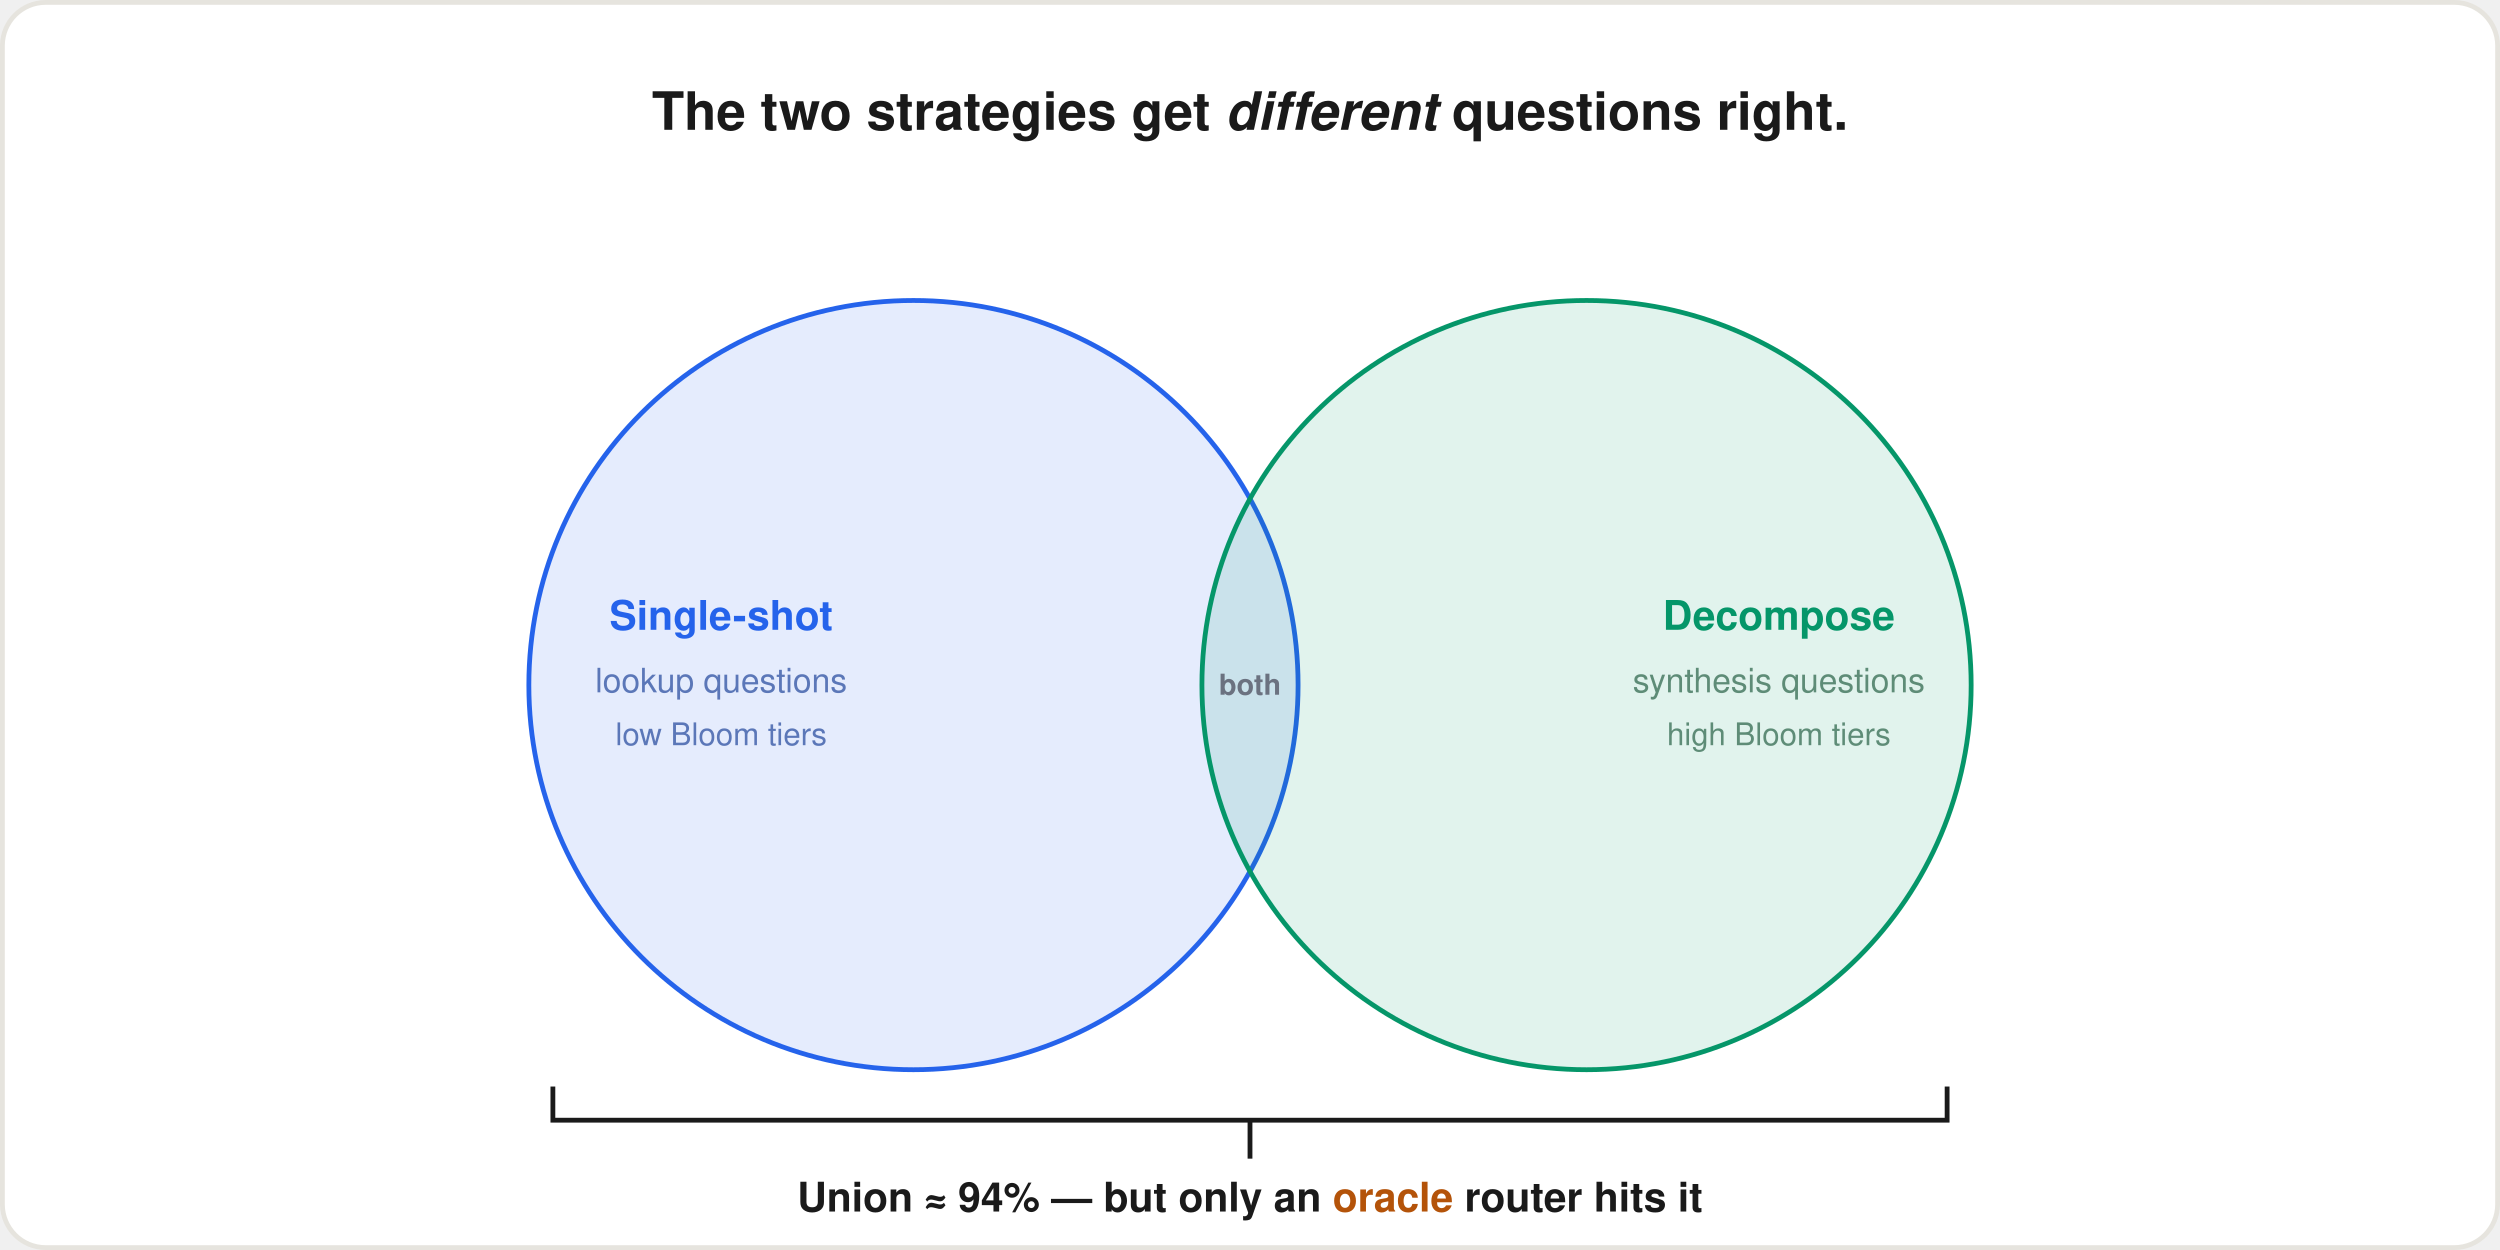
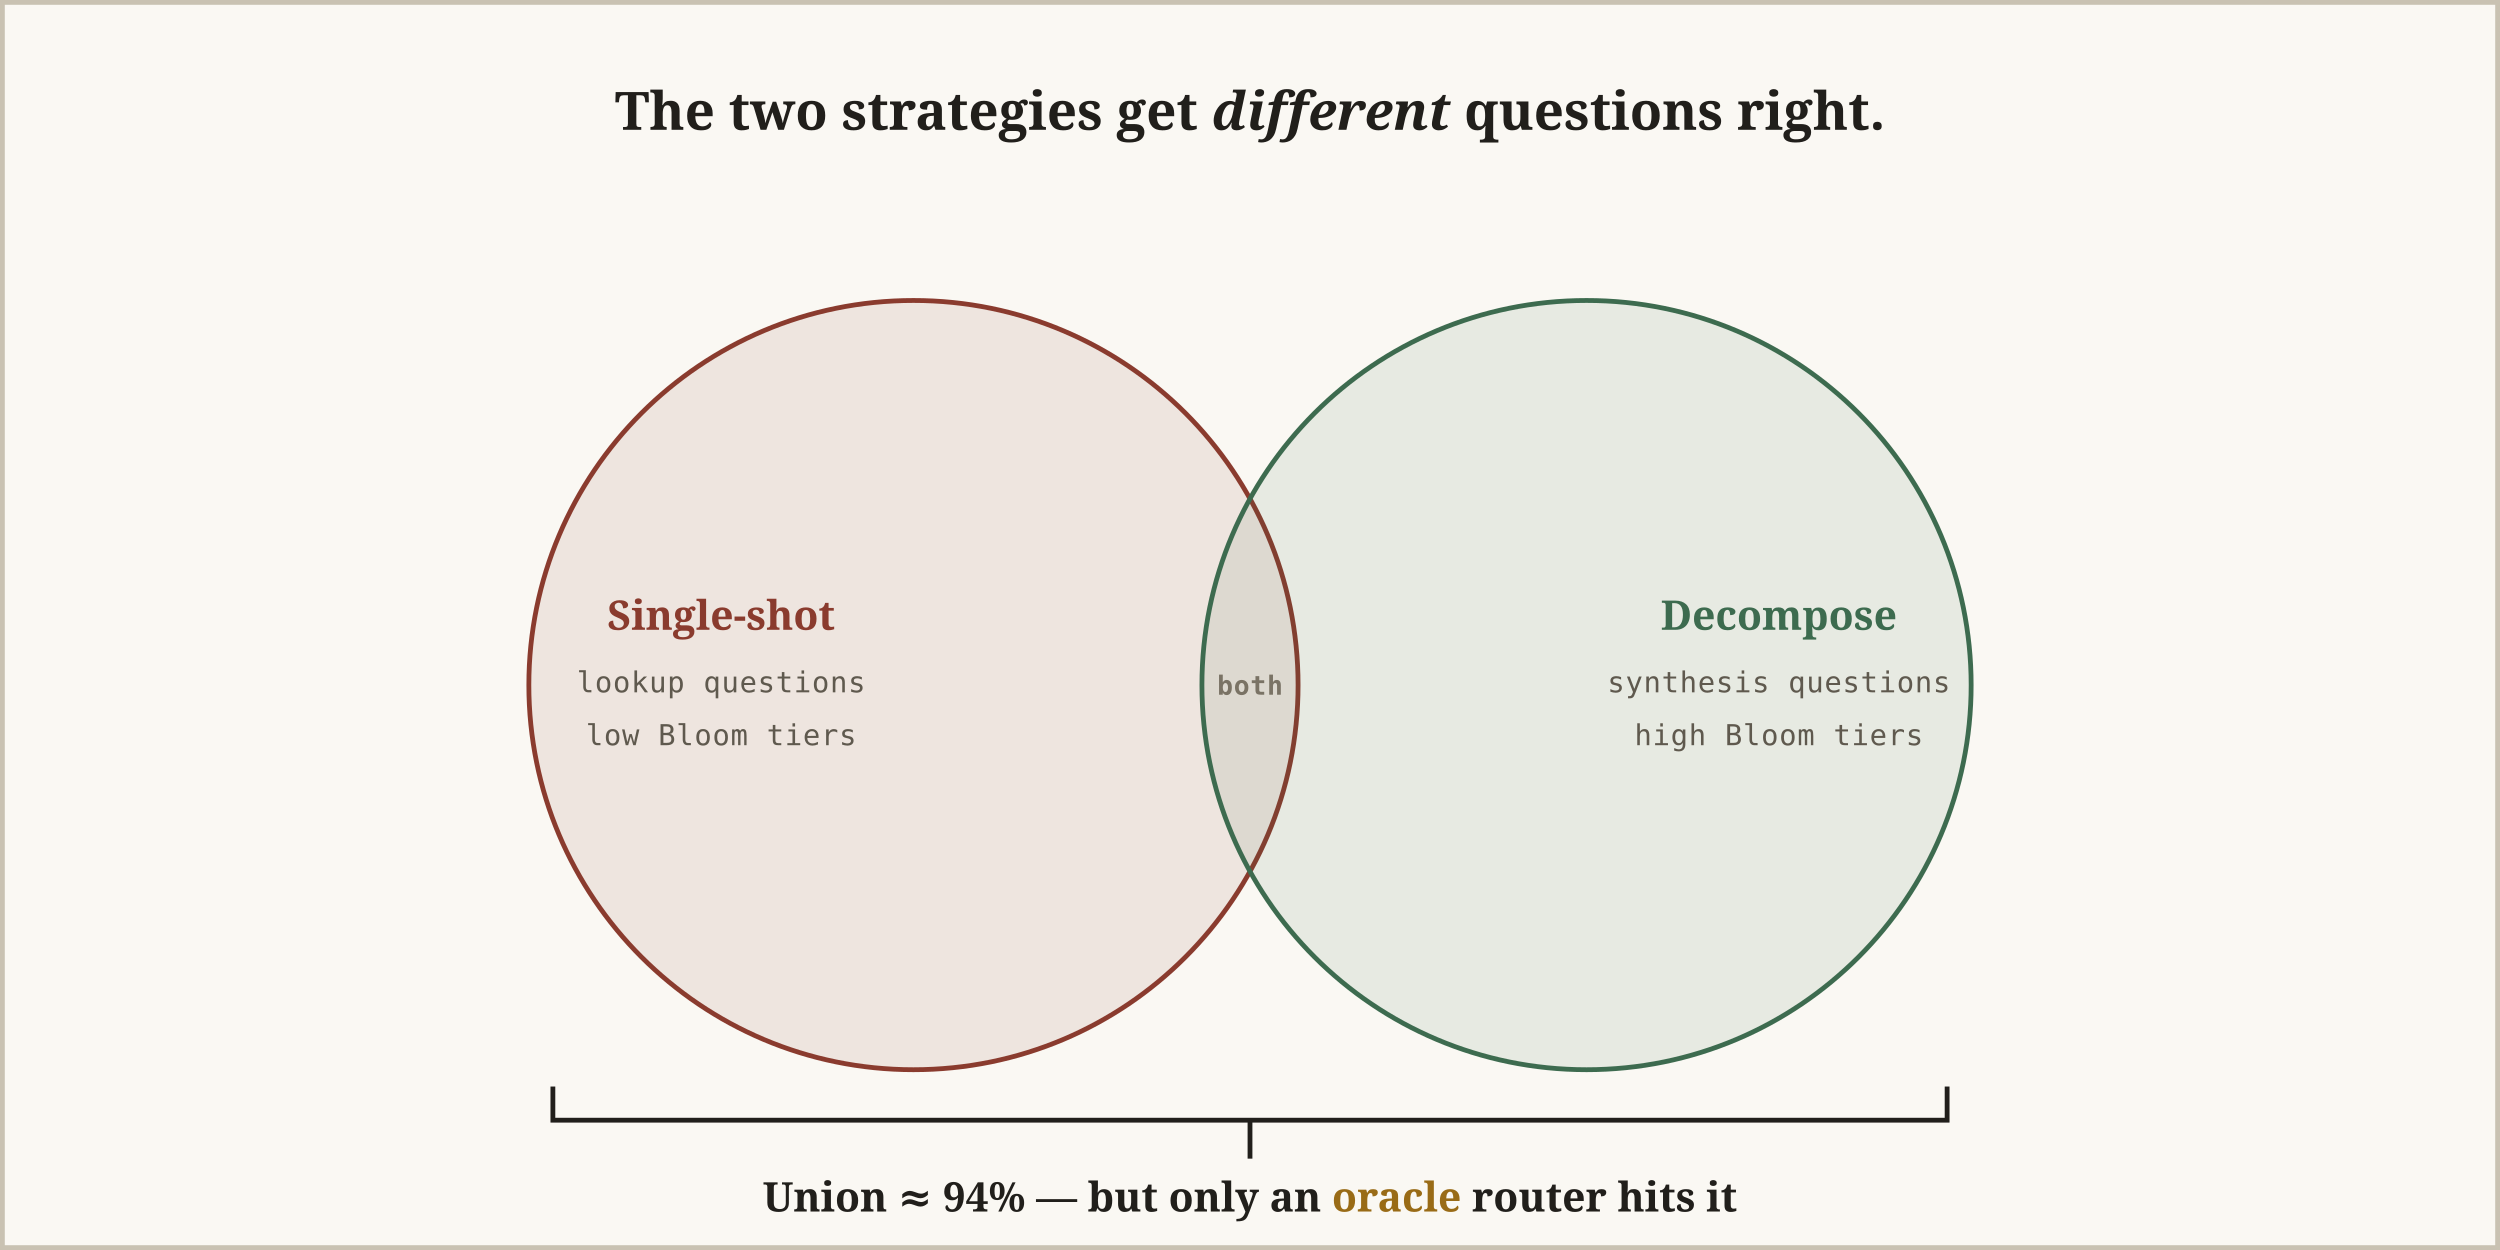
- <svg xmlns="http://www.w3.org/2000/svg" viewBox="0 0 1040 520" width="1040" height="520" font-family="Helvetica, Arial, sans-serif">
-   <rect x="1" y="1" width="1038" height="518" rx="18" fill="#FFFFFF" stroke="#E6E4DE" stroke-width="2" />
-   <text x="520" y="54" text-anchor="middle" fill="#1A1A1A" font-size="22" font-weight="700">The two strategies get <tspan font-style="italic">different</tspan> questions right.</text>
-   <circle cx="380" cy="285" r="160" fill="#2563EB" fill-opacity="0.12" stroke="#2563EB" stroke-width="2" />
-   <circle cx="660" cy="285" r="160" fill="#059669" fill-opacity="0.12" stroke="#059669" stroke-width="2" />
+ <svg xmlns="http://www.w3.org/2000/svg" viewBox="0 0 1040 520" width="1040" height="520" font-family="Georgia, serif">
+   <rect x="1" y="1" width="1038" height="518" rx="0" fill="#faf8f3" stroke="#c9c2b2" stroke-width="2" />
+   <text x="520" y="54" text-anchor="middle" fill="#211f1b" font-size="22" font-weight="700">The two strategies get <tspan font-style="italic">different</tspan> questions right.</text>
+   <circle cx="380" cy="285" r="160" fill="#8a3b2e" fill-opacity="0.10" stroke="#8a3b2e" stroke-width="2" />
+   <circle cx="660" cy="285" r="160" fill="#3d6b4f" fill-opacity="0.10" stroke="#3d6b4f" stroke-width="2" />
  <g text-anchor="middle">
-     <text x="300" y="262" fill="#2563EB" font-size="17" font-weight="700">Single-shot</text>
-     <text x="300" y="288" fill="#5B77B8" font-size="14">lookup questions</text>
-     <text x="300" y="310" fill="#5B77B8" font-size="13">low Bloom tiers</text>
-     <text x="740" y="262" fill="#059669" font-size="17" font-weight="700">Decompose</text>
-     <text x="740" y="288" fill="#5E8C77" font-size="14">synthesis questions</text>
-     <text x="740" y="310" fill="#5E8C77" font-size="13">high Bloom tiers</text>
-     <text x="520" y="289" fill="#6B7280" font-size="12" font-weight="700">both</text>
+     <text x="300" y="262" fill="#8a3b2e" font-size="17" font-weight="700">Single-shot</text>
+     <text x="300" y="288" fill="#5f594e" font-family="Menlo, monospace" font-size="12" letter-spacing="0.3">lookup questions</text>
+     <text x="300" y="310" fill="#5f594e" font-family="Menlo, monospace" font-size="12" letter-spacing="0.3">low Bloom tiers</text>
+     <text x="740" y="262" fill="#3d6b4f" font-size="17" font-weight="700">Decompose</text>
+     <text x="740" y="288" fill="#5f594e" font-family="Menlo, monospace" font-size="12" letter-spacing="0.3">synthesis questions</text>
+     <text x="740" y="310" fill="#5f594e" font-family="Menlo, monospace" font-size="12" letter-spacing="0.3">high Bloom tiers</text>
+     <text x="520" y="289" fill="#7a7365" font-family="Menlo, monospace" font-size="11" font-weight="700" letter-spacing="0.3">both</text>
  </g>
-   <path d="M230 452 v14 h580 v-14" fill="none" stroke="#1A1A1A" stroke-width="2" />
-   <line x1="520" y1="466" x2="520" y2="482" stroke="#1A1A1A" stroke-width="2" />
-   <text x="520" y="504" text-anchor="middle" fill="#1A1A1A" font-size="17" font-weight="700">Union ≈ 94% — but only an <tspan fill="#B45309">oracle</tspan> router hits it</text>
+   <path d="M230 452 v14 h580 v-14" fill="none" stroke="#211f1b" stroke-width="2" />
+   <line x1="520" y1="466" x2="520" y2="482" stroke="#211f1b" stroke-width="2" />
+   <text x="520" y="504" text-anchor="middle" fill="#211f1b" font-size="17" font-weight="700">Union ≈ 94% — but only an <tspan fill="#996b16">oracle</tspan> router hits it</text>
</svg>
